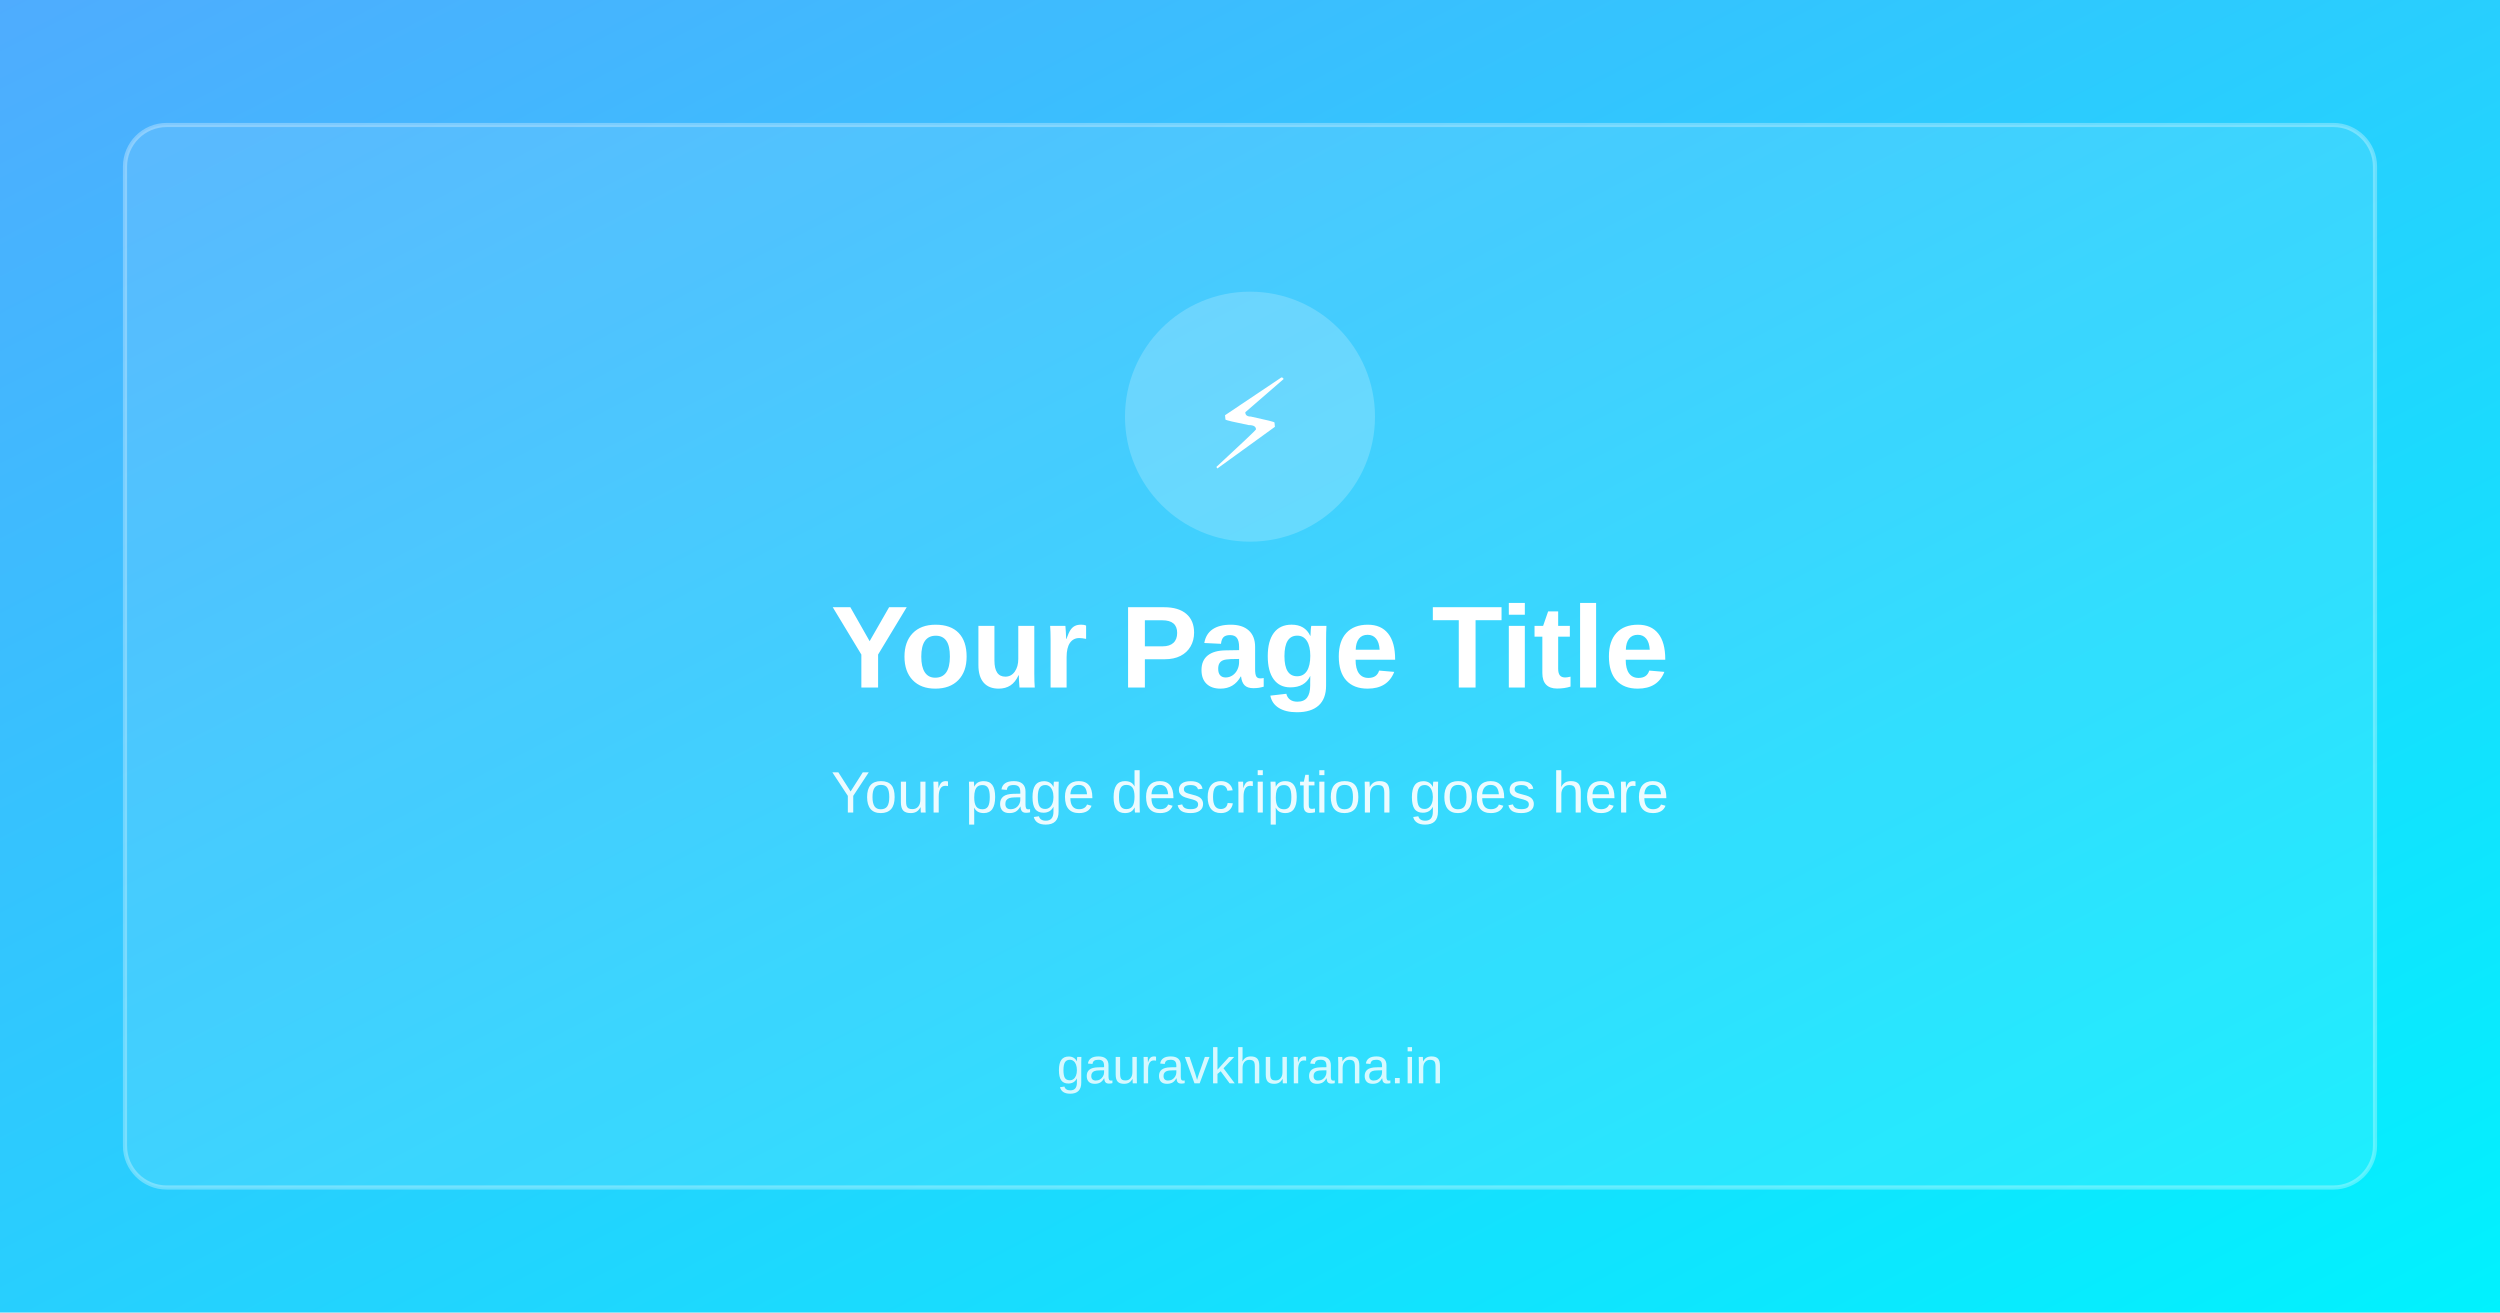
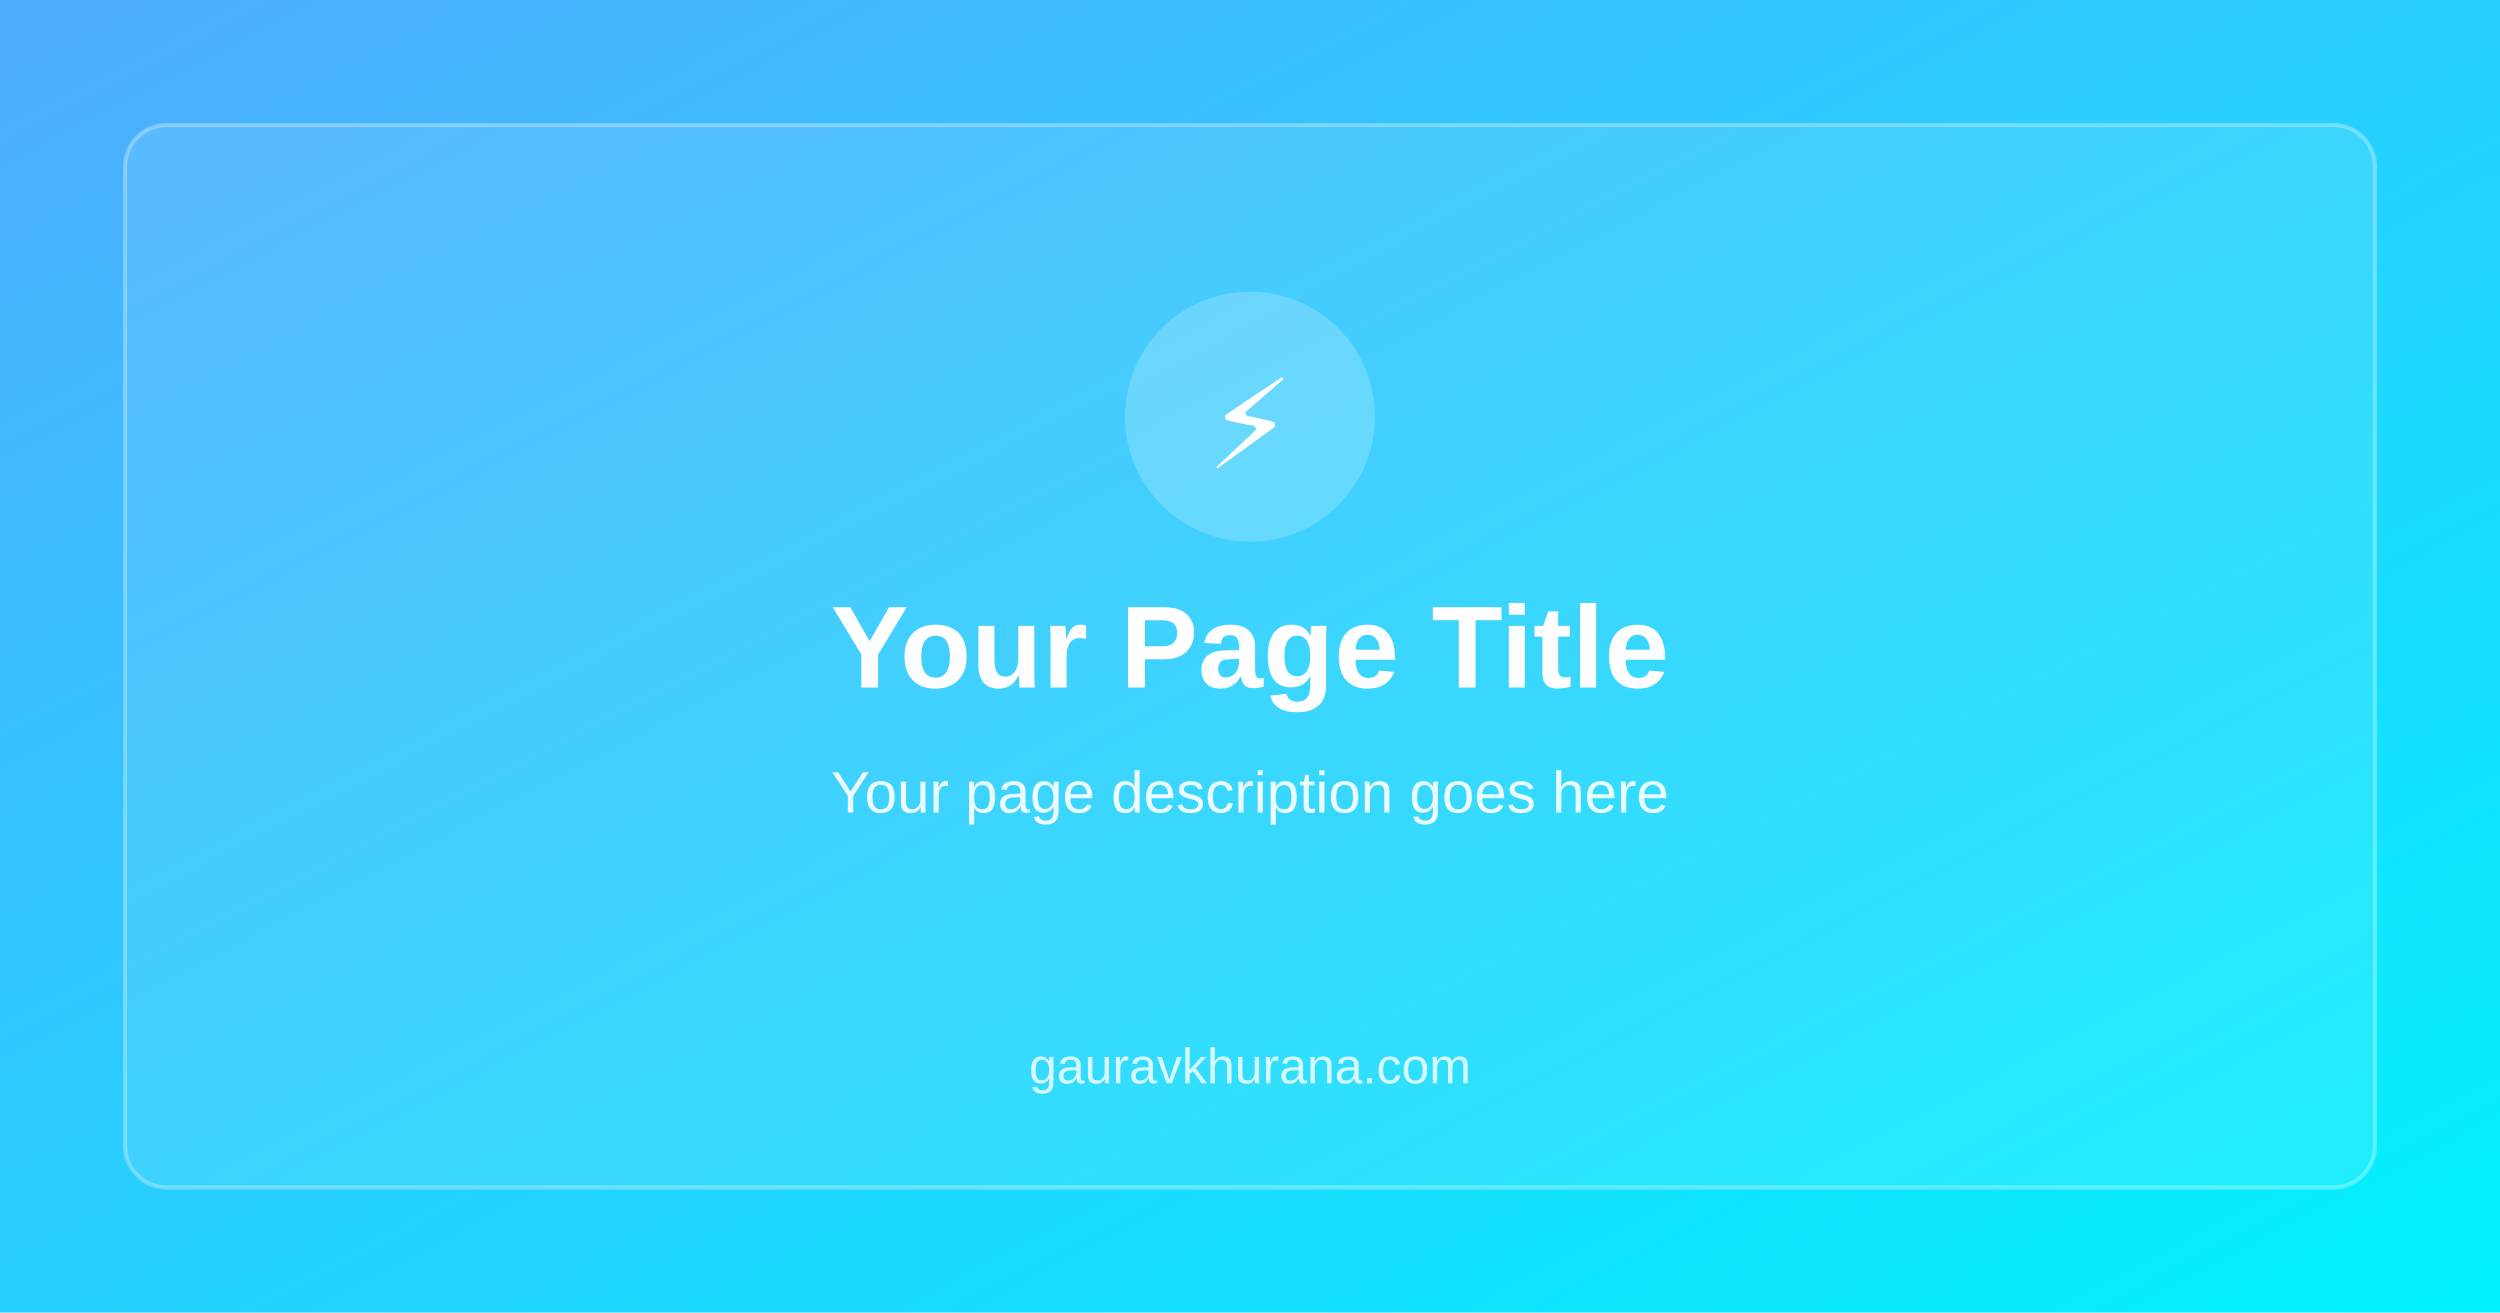
<svg xmlns="http://www.w3.org/2000/svg" width="1200" height="630">
  <defs>
    <linearGradient id="grad3" x1="0%" y1="0%" x2="100%" y2="100%">
      <stop offset="0%" style="stop-color:#4facfe;stop-opacity:1" />
      <stop offset="100%" style="stop-color:#00f2fe;stop-opacity:1" />
    </linearGradient>
  </defs>
  <rect width="1200" height="630" fill="url(#grad3)" />
  <rect x="60" y="60" width="1080" height="510" rx="20" fill="rgba(255,255,255,0.1)" stroke="rgba(255,255,255,0.3)" stroke-width="2" />
  <circle cx="600" cy="200" r="60" fill="rgba(255,255,255,0.2)" />
  <text x="600" y="225" font-size="60" fill="white" text-anchor="middle" font-family="Arial, sans-serif">⚡</text>
  <text x="600" y="330" font-size="56" font-weight="bold" fill="white" text-anchor="middle" font-family="Arial, sans-serif">Your Page Title</text>
  <text x="600" y="390" font-size="28" fill="rgba(255,255,255,0.9)" text-anchor="middle" font-family="Arial, sans-serif">Your page description goes here</text>
-   <text x="600" y="520" font-size="24" fill="rgba(255,255,255,0.8)" text-anchor="middle" font-family="Arial, sans-serif">gauravkhurana.in</text>
+   <text x="600" y="520" font-size="24" fill="rgba(255,255,255,0.8)" text-anchor="middle" font-family="Arial, sans-serif">gauravkhurana.com</text>
</svg>
